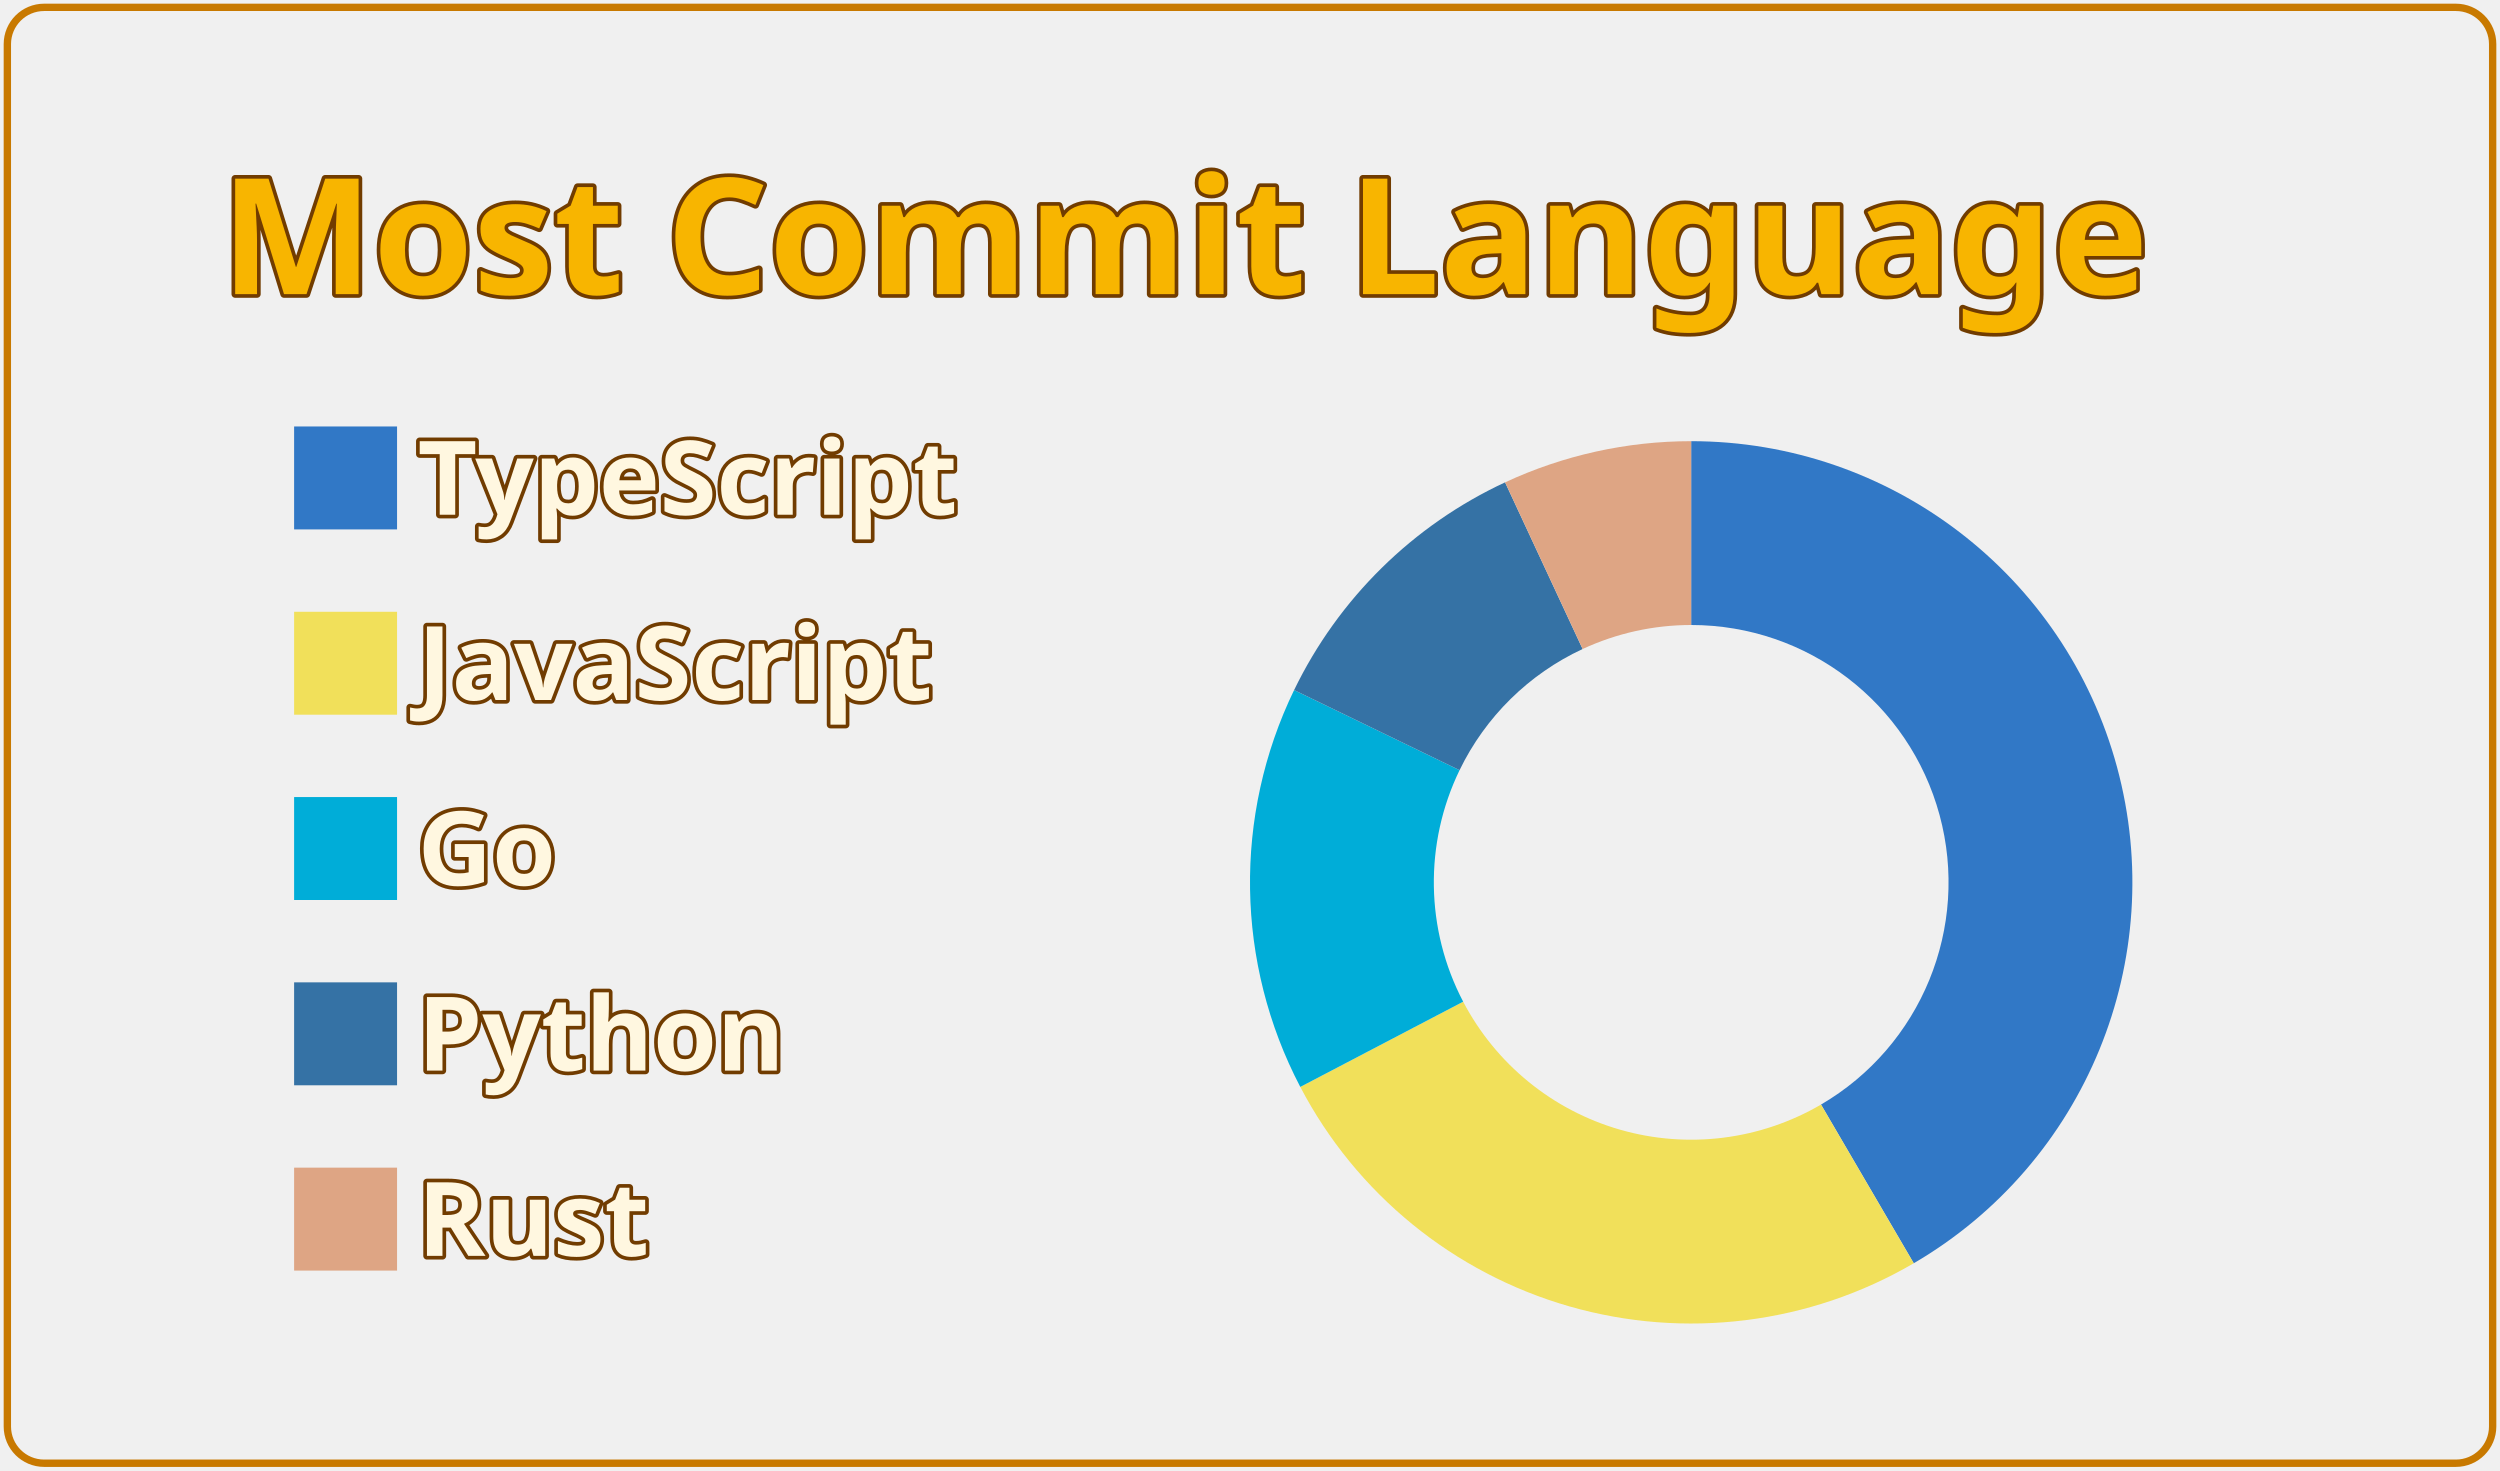
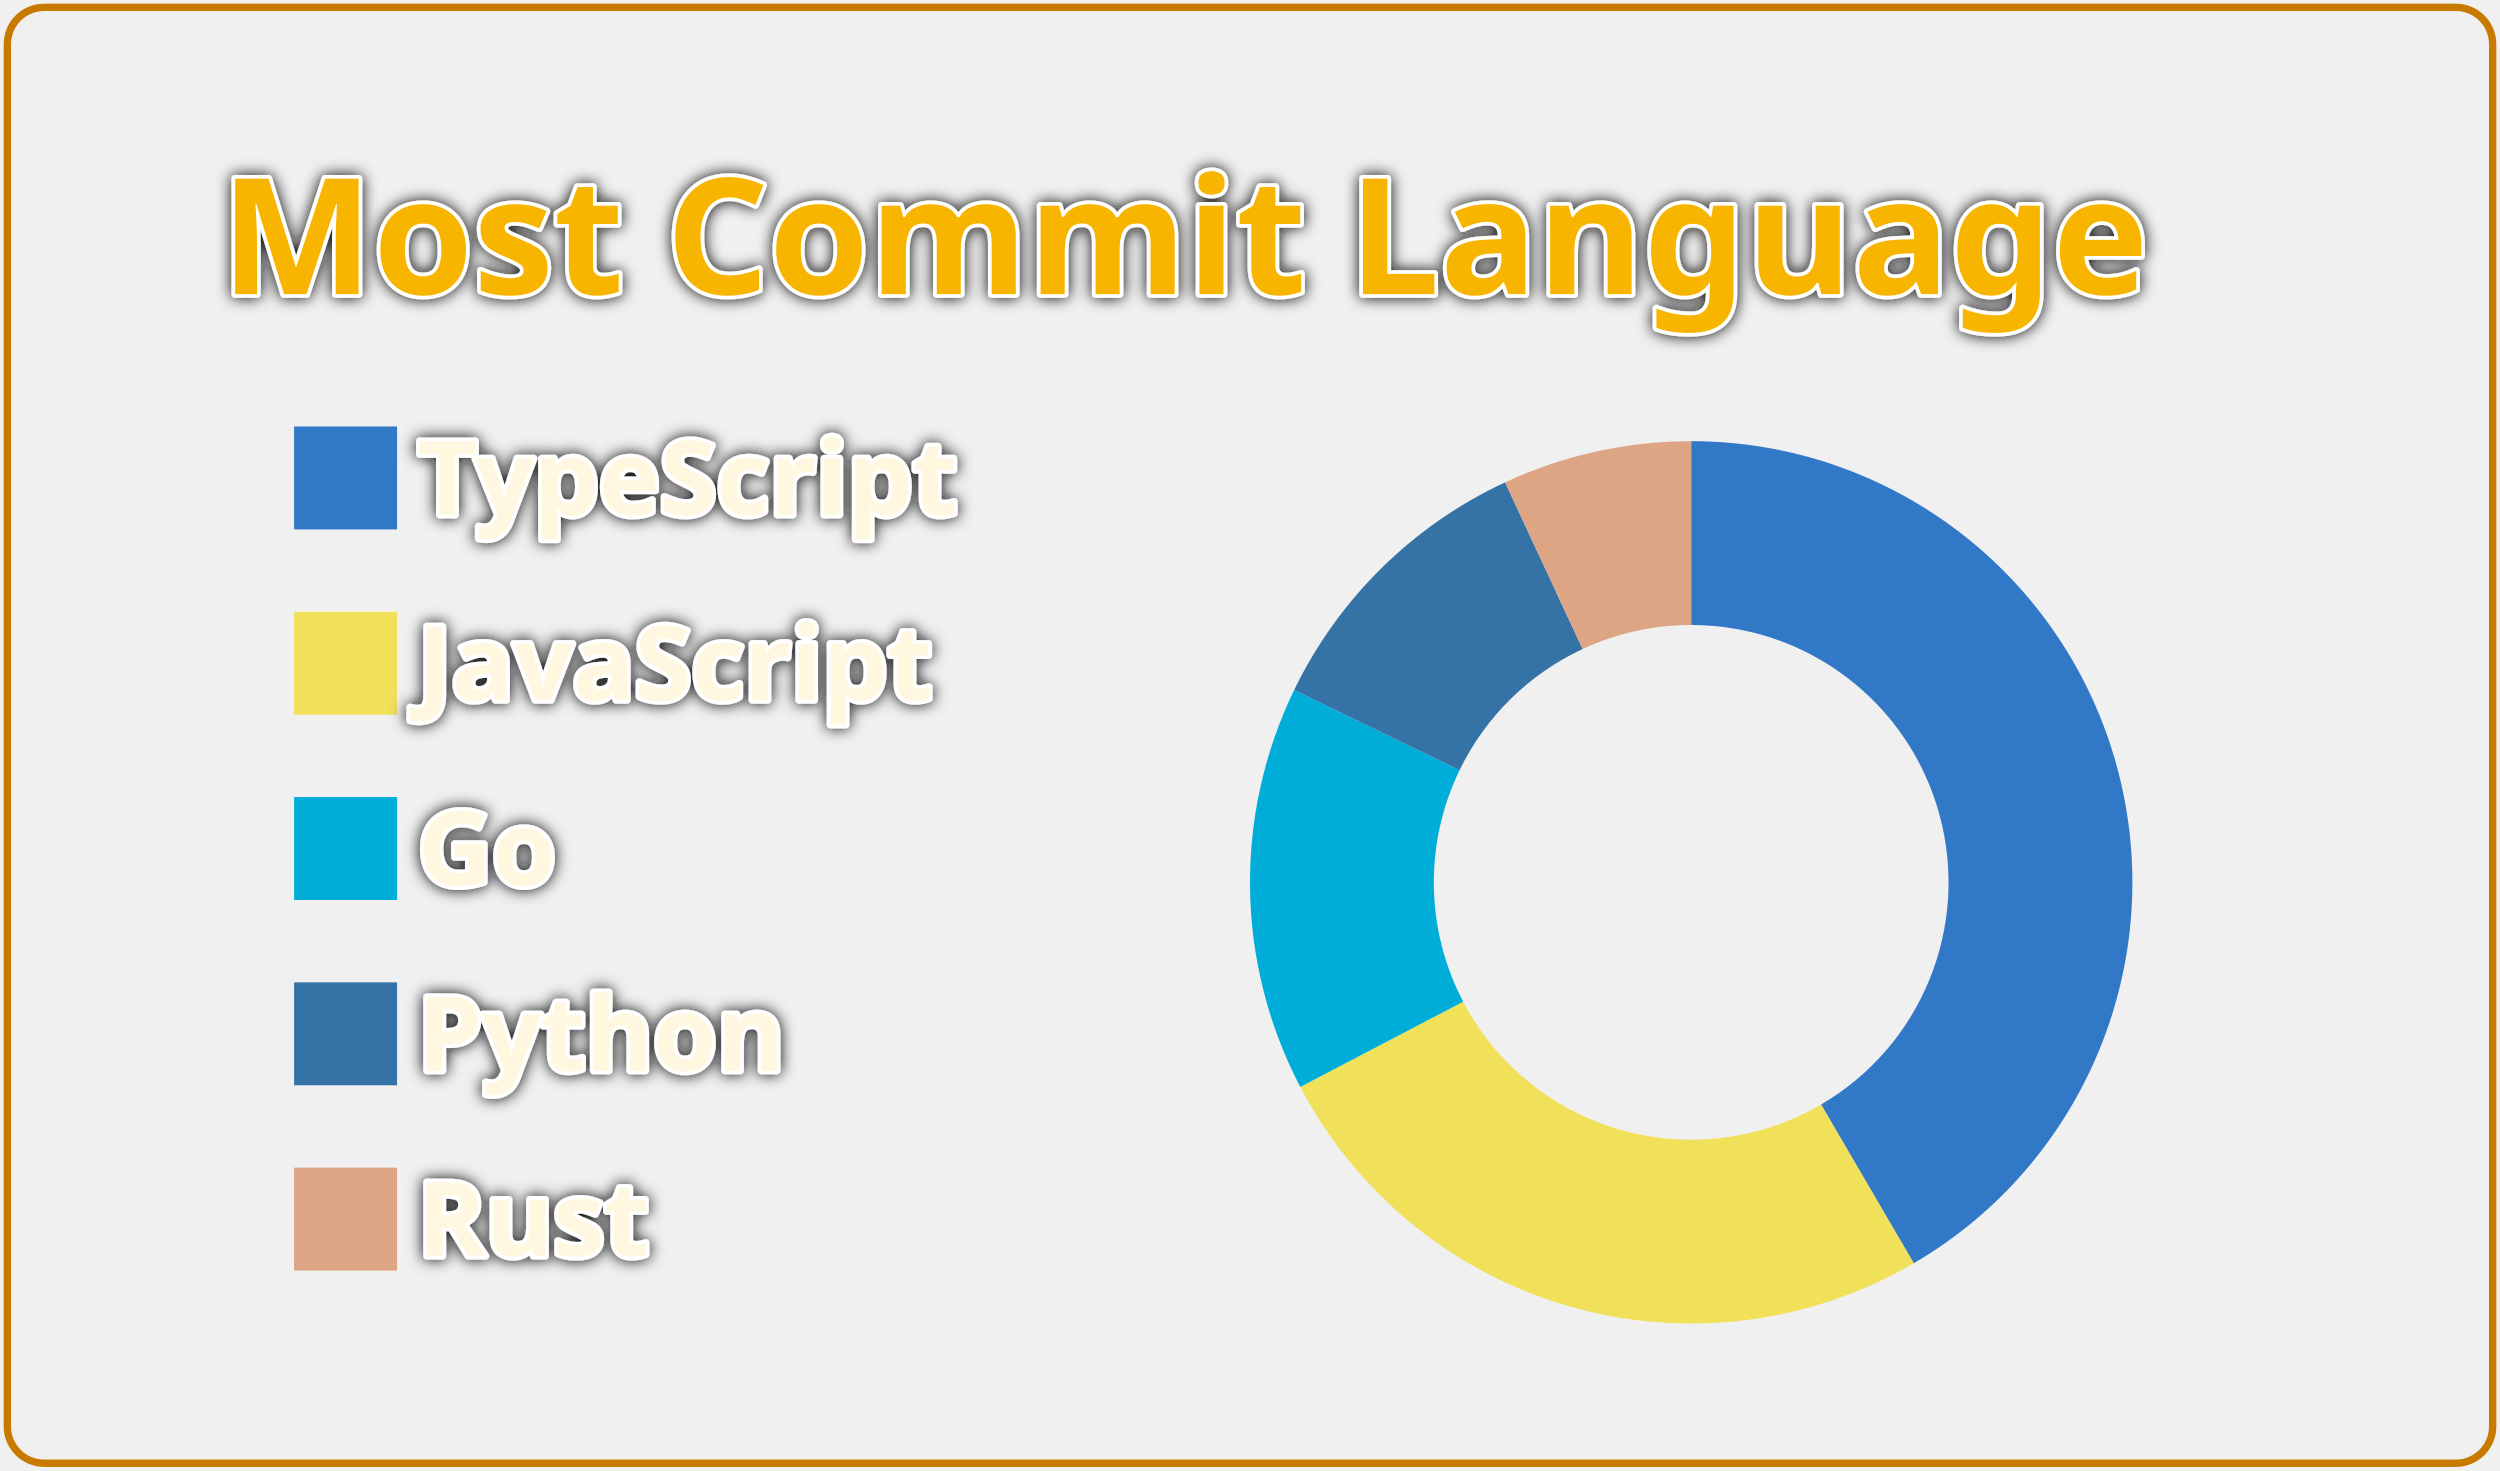
<svg xmlns="http://www.w3.org/2000/svg" width="340" height="200" viewBox="0 0 340 200">
  <style>
@keyframes gpsc-fade{from{opacity:0}to{opacity:1}}
@keyframes gpsc-rise{from{opacity:0;transform:translateY(16px)}to{opacity:1;transform:translateY(0)}}
@keyframes gpsc-grow{from{transform:scaleY(0)}to{transform:scaleY(1)}}
@keyframes gpsc-pop{from{opacity:0;transform:scale(.55)}to{opacity:1;transform:scale(1)}}
@keyframes gpsc-wipe{from{transform:translateX(calc(-1 * var(--gpsc-w,420px)))}to{transform:translateX(0)}}
@keyframes gpsc-tint{from{filter:sepia(.7) saturate(4) hue-rotate(-70deg)}to{filter:sepia(0) saturate(1) hue-rotate(0)}}
@keyframes gpsc-rgb{0%{filter:hue-rotate(0deg) saturate(1)}50%{filter:hue-rotate(180deg) saturate(1.7)}100%{filter:hue-rotate(360deg) saturate(1)}}.gpsc-item{animation:gpsc-fade 1.2s ease both calc(var(--gpsc-i,0) * 0.18s)}.arc{animation:gpsc-pop 1.2s ease both 1.35s;transform-box:fill-box;transform-origin:center}rect.bar{animation:gpsc-grow 1.5s cubic-bezier(.2,.7,.3,1) both 1.35s;transform-box:fill-box;transform-origin:center bottom}.gpsc-reveal{animation:gpsc-wipe 1.8s linear both 1.2s}@media (prefers-reduced-motion:reduce){.gpsc-root,.gpsc-root *,.gpsc-item,.gpsc-chart,rect.bar,.arc,.gpsc-reveal{animation:none!important}}</style>
  <style>* {
          font-family: 'Segoe UI', Ubuntu, "Helvetica Neue", Sans-Serif
        }
        text {
          font-weight: 600;
-           paint-order: stroke; stroke: #713c00; stroke-width: 1px; stroke-linejoin: round;
+           paint-order: stroke fill;
+           stroke: #fff;
+           stroke-width: 1px;
+           stroke-linejoin: round;
+           filter: drop-shadow(0 0 1px #111);
        }</style>
  <g class="gpsc-root">
    <rect x="1" y="1" rx="5" ry="5" height="99%" width="99.412%" stroke="#c87900" stroke-width="1" fill="#ffffff00" stroke-opacity="1" />
    <text x="30" y="40" class="gpsc-item" style="--gpsc-i: 0; font-size: 22px; fill: #f8b500;">Most Commit Language</text>
    <g transform="translate(0,40)">
      <g transform="translate(40,0)">
        <rect y="18" width="14" height="14" class="gpsc-item" style="--gpsc-i: 0; stroke-width: 1px;" fill="#3178c6" stroke="#ffffff00" />
        <rect y="43.2" width="14" height="14" class="gpsc-item" style="--gpsc-i: 1; stroke-width: 1px;" fill="#f1e05a" stroke="#ffffff00" />
        <rect y="68.4" width="14" height="14" class="gpsc-item" style="--gpsc-i: 2; stroke-width: 1px;" fill="#00add8" stroke="#ffffff00" />
        <rect y="93.6" width="14" height="14" class="gpsc-item" style="--gpsc-i: 3; stroke-width: 1px;" fill="#3572a5" stroke="#ffffff00" />
        <rect y="118.8" width="14" height="14" class="gpsc-item" style="--gpsc-i: 4; stroke-width: 1px;" fill="#dea584" stroke="#ffffff00" />
        <text x="16.8" y="30" class="gpsc-item" style="--gpsc-i: 0; fill: #fff7e0; font-size: 14px;">TypeScript</text>
        <text x="16.8" y="55.2" class="gpsc-item" style="--gpsc-i: 1; fill: #fff7e0; font-size: 14px;">JavaScript</text>
        <text x="16.8" y="80.4" class="gpsc-item" style="--gpsc-i: 2; fill: #fff7e0; font-size: 14px;">Go</text>
        <text x="16.8" y="105.6" class="gpsc-item" style="--gpsc-i: 3; fill: #fff7e0; font-size: 14px;">Python</text>
        <text x="16.8" y="130.8" class="gpsc-item" style="--gpsc-i: 4; fill: #fff7e0; font-size: 14px;">Rust</text>
      </g>
      <g transform="translate( 230, 80 )">
        <g class="arc" style="--gpsc-i: 0;">
          <path d="M3.67394039744206e-15,-60A60,60,0,0,1,30.269,51.805L17.657,30.22A35,35,0,0,0,2.1431318985078682e-15,-35Z" style="fill: #3178c6; stroke-width: 2px;" stroke="#ffffff00" />
        </g>
        <g class="arc" style="--gpsc-i: 1;">
          <path d="M30.269,51.805A60,60,0,0,1,-53.161,27.82L-31.01,16.228A35,35,0,0,0,17.657,30.22Z" style="fill: #f1e05a; stroke-width: 2px;" stroke="#ffffff00" />
        </g>
        <g class="arc" style="--gpsc-i: 2;">
          <path d="M-53.161,27.82A60,60,0,0,1,-54,-26.153L-31.5,-15.256A35,35,0,0,0,-31.01,16.228Z" style="fill: #00add8; stroke-width: 2px;" stroke="#ffffff00" />
        </g>
        <g class="arc" style="--gpsc-i: 3;">
          <path d="M-54,-26.153A60,60,0,0,1,-25.31,-54.4L-14.764,-31.734A35,35,0,0,0,-31.5,-15.256Z" style="fill: #3572a5; stroke-width: 2px;" stroke="#ffffff00" />
        </g>
        <g class="arc" style="--gpsc-i: 4;">
          <path d="M-25.31,-54.4A60,60,0,0,1,-1.1021821192326178e-14,-60L-6.429395695523604e-15,-35A35,35,0,0,0,-14.764,-31.734Z" style="fill: #dea584; stroke-width: 2px;" stroke="#ffffff00" />
        </g>
      </g>
    </g>
  </g>
</svg>
